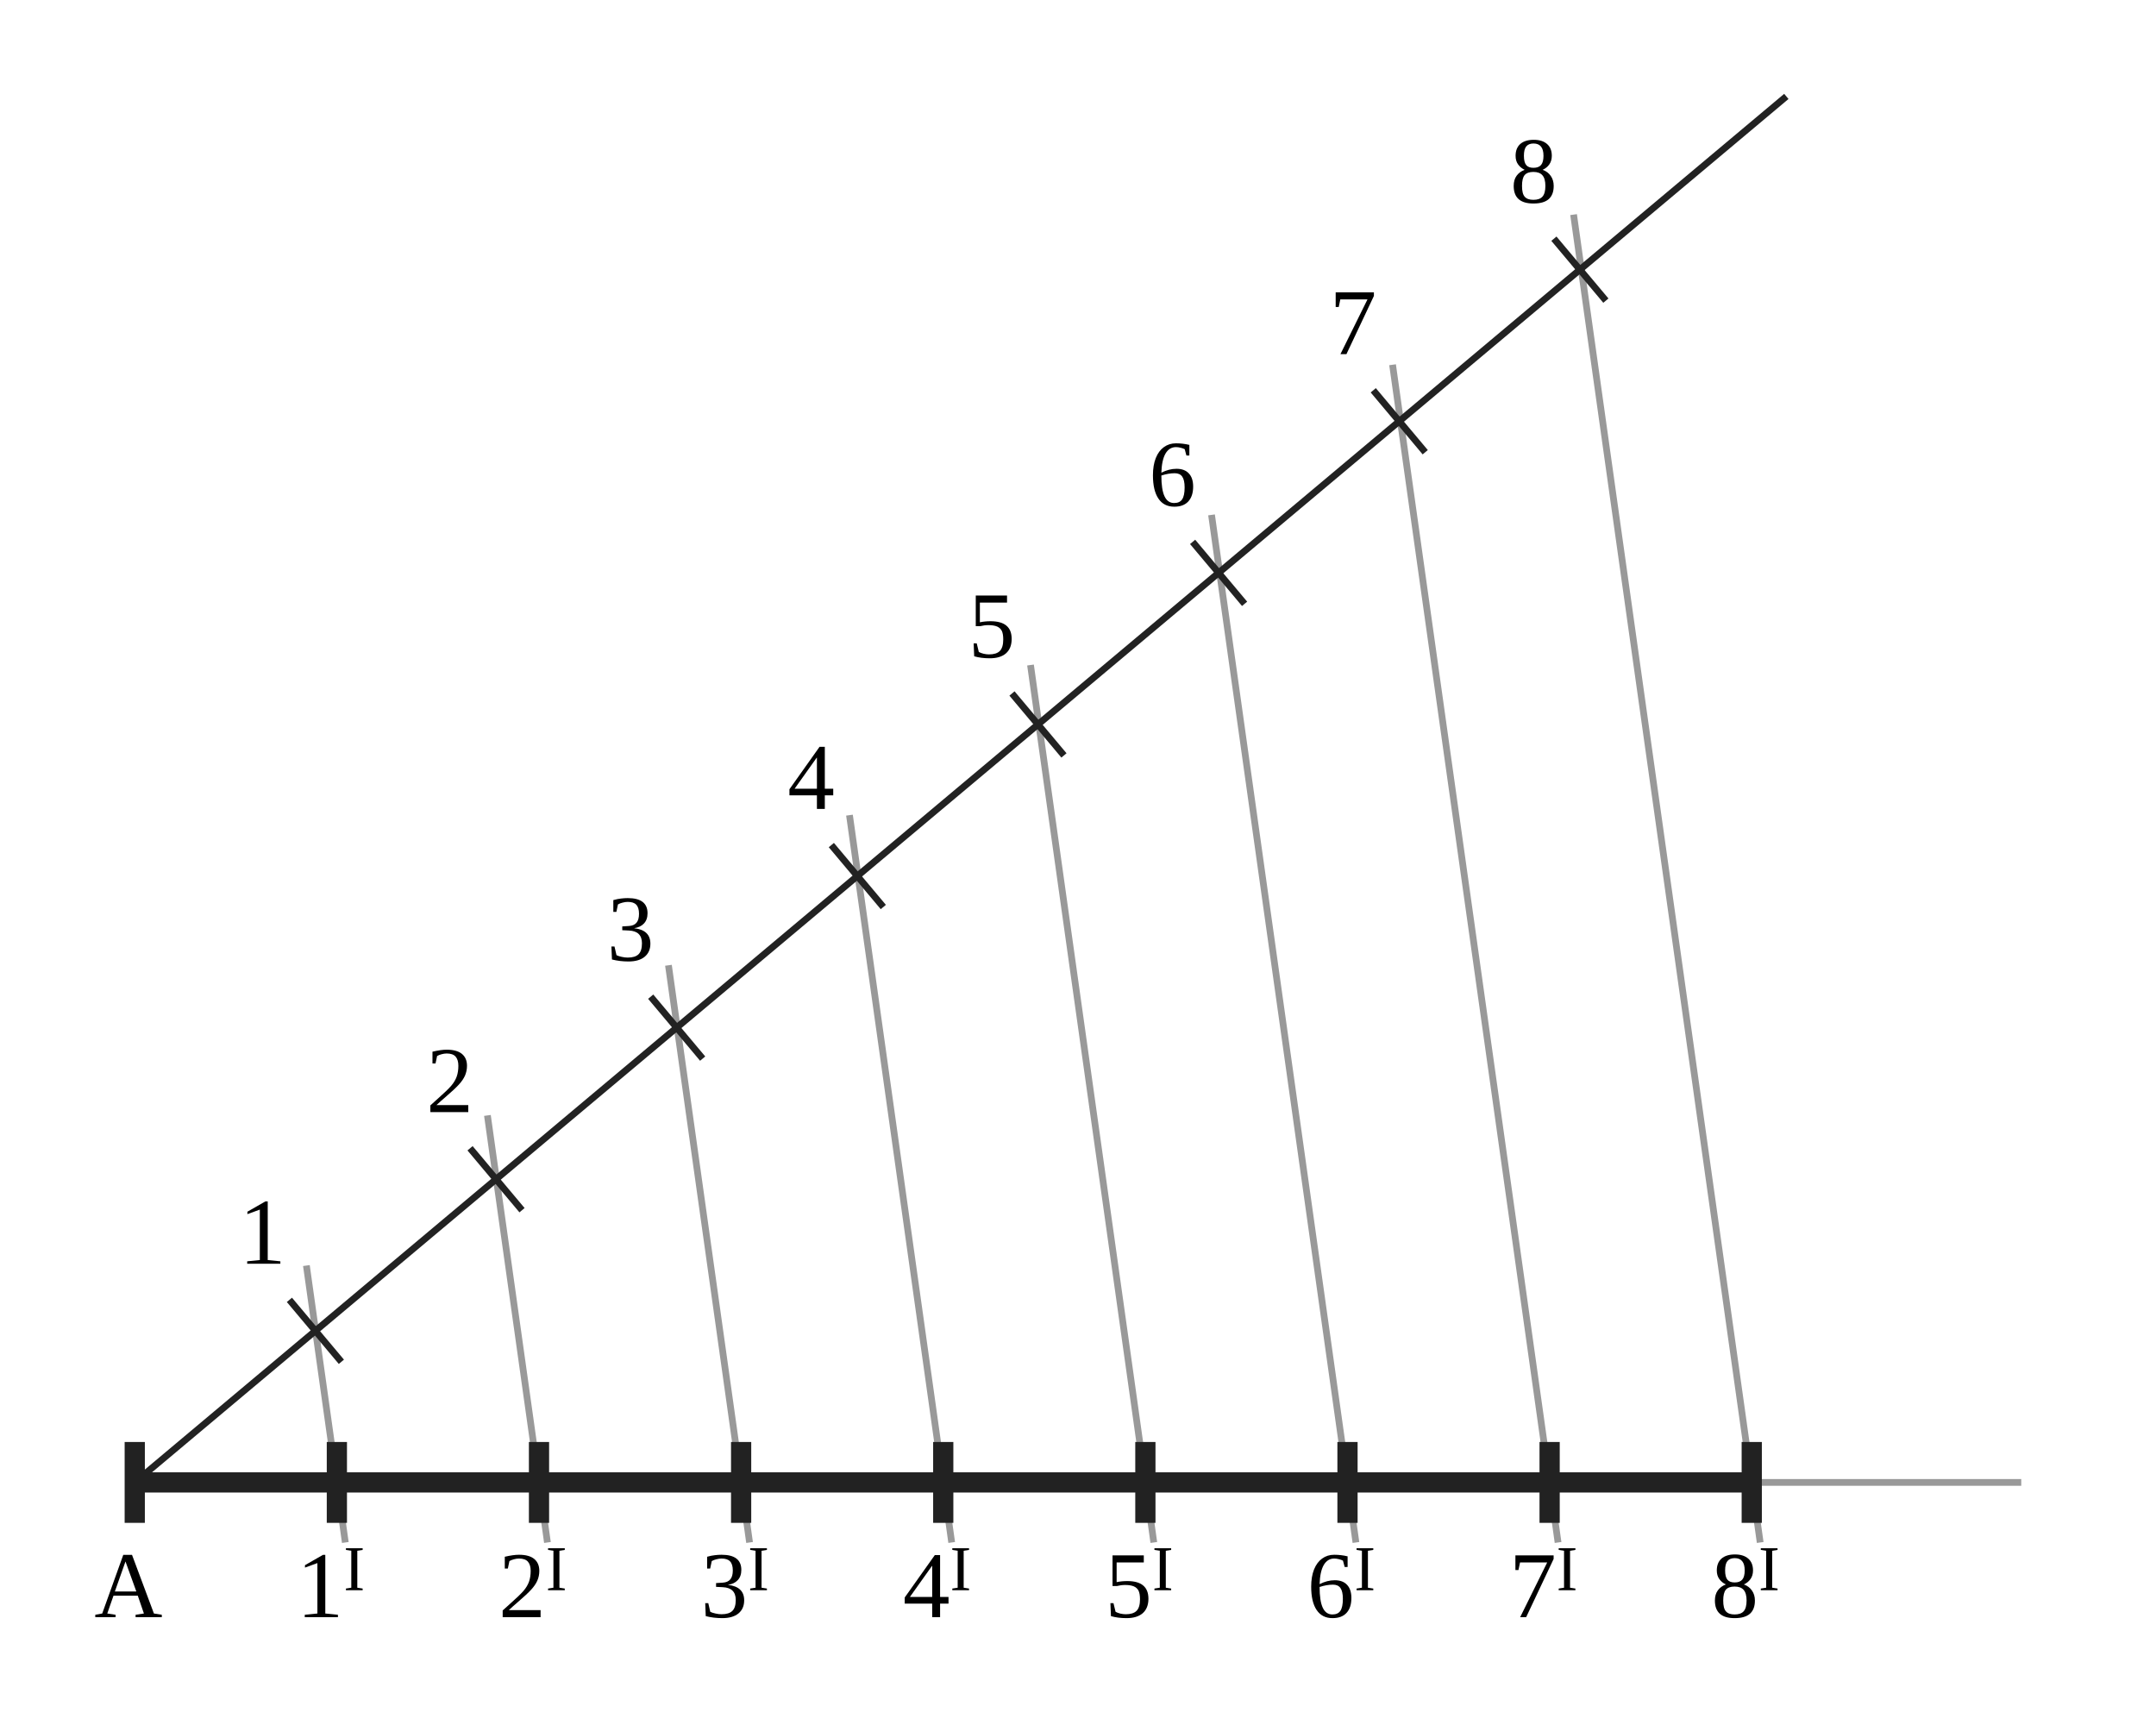
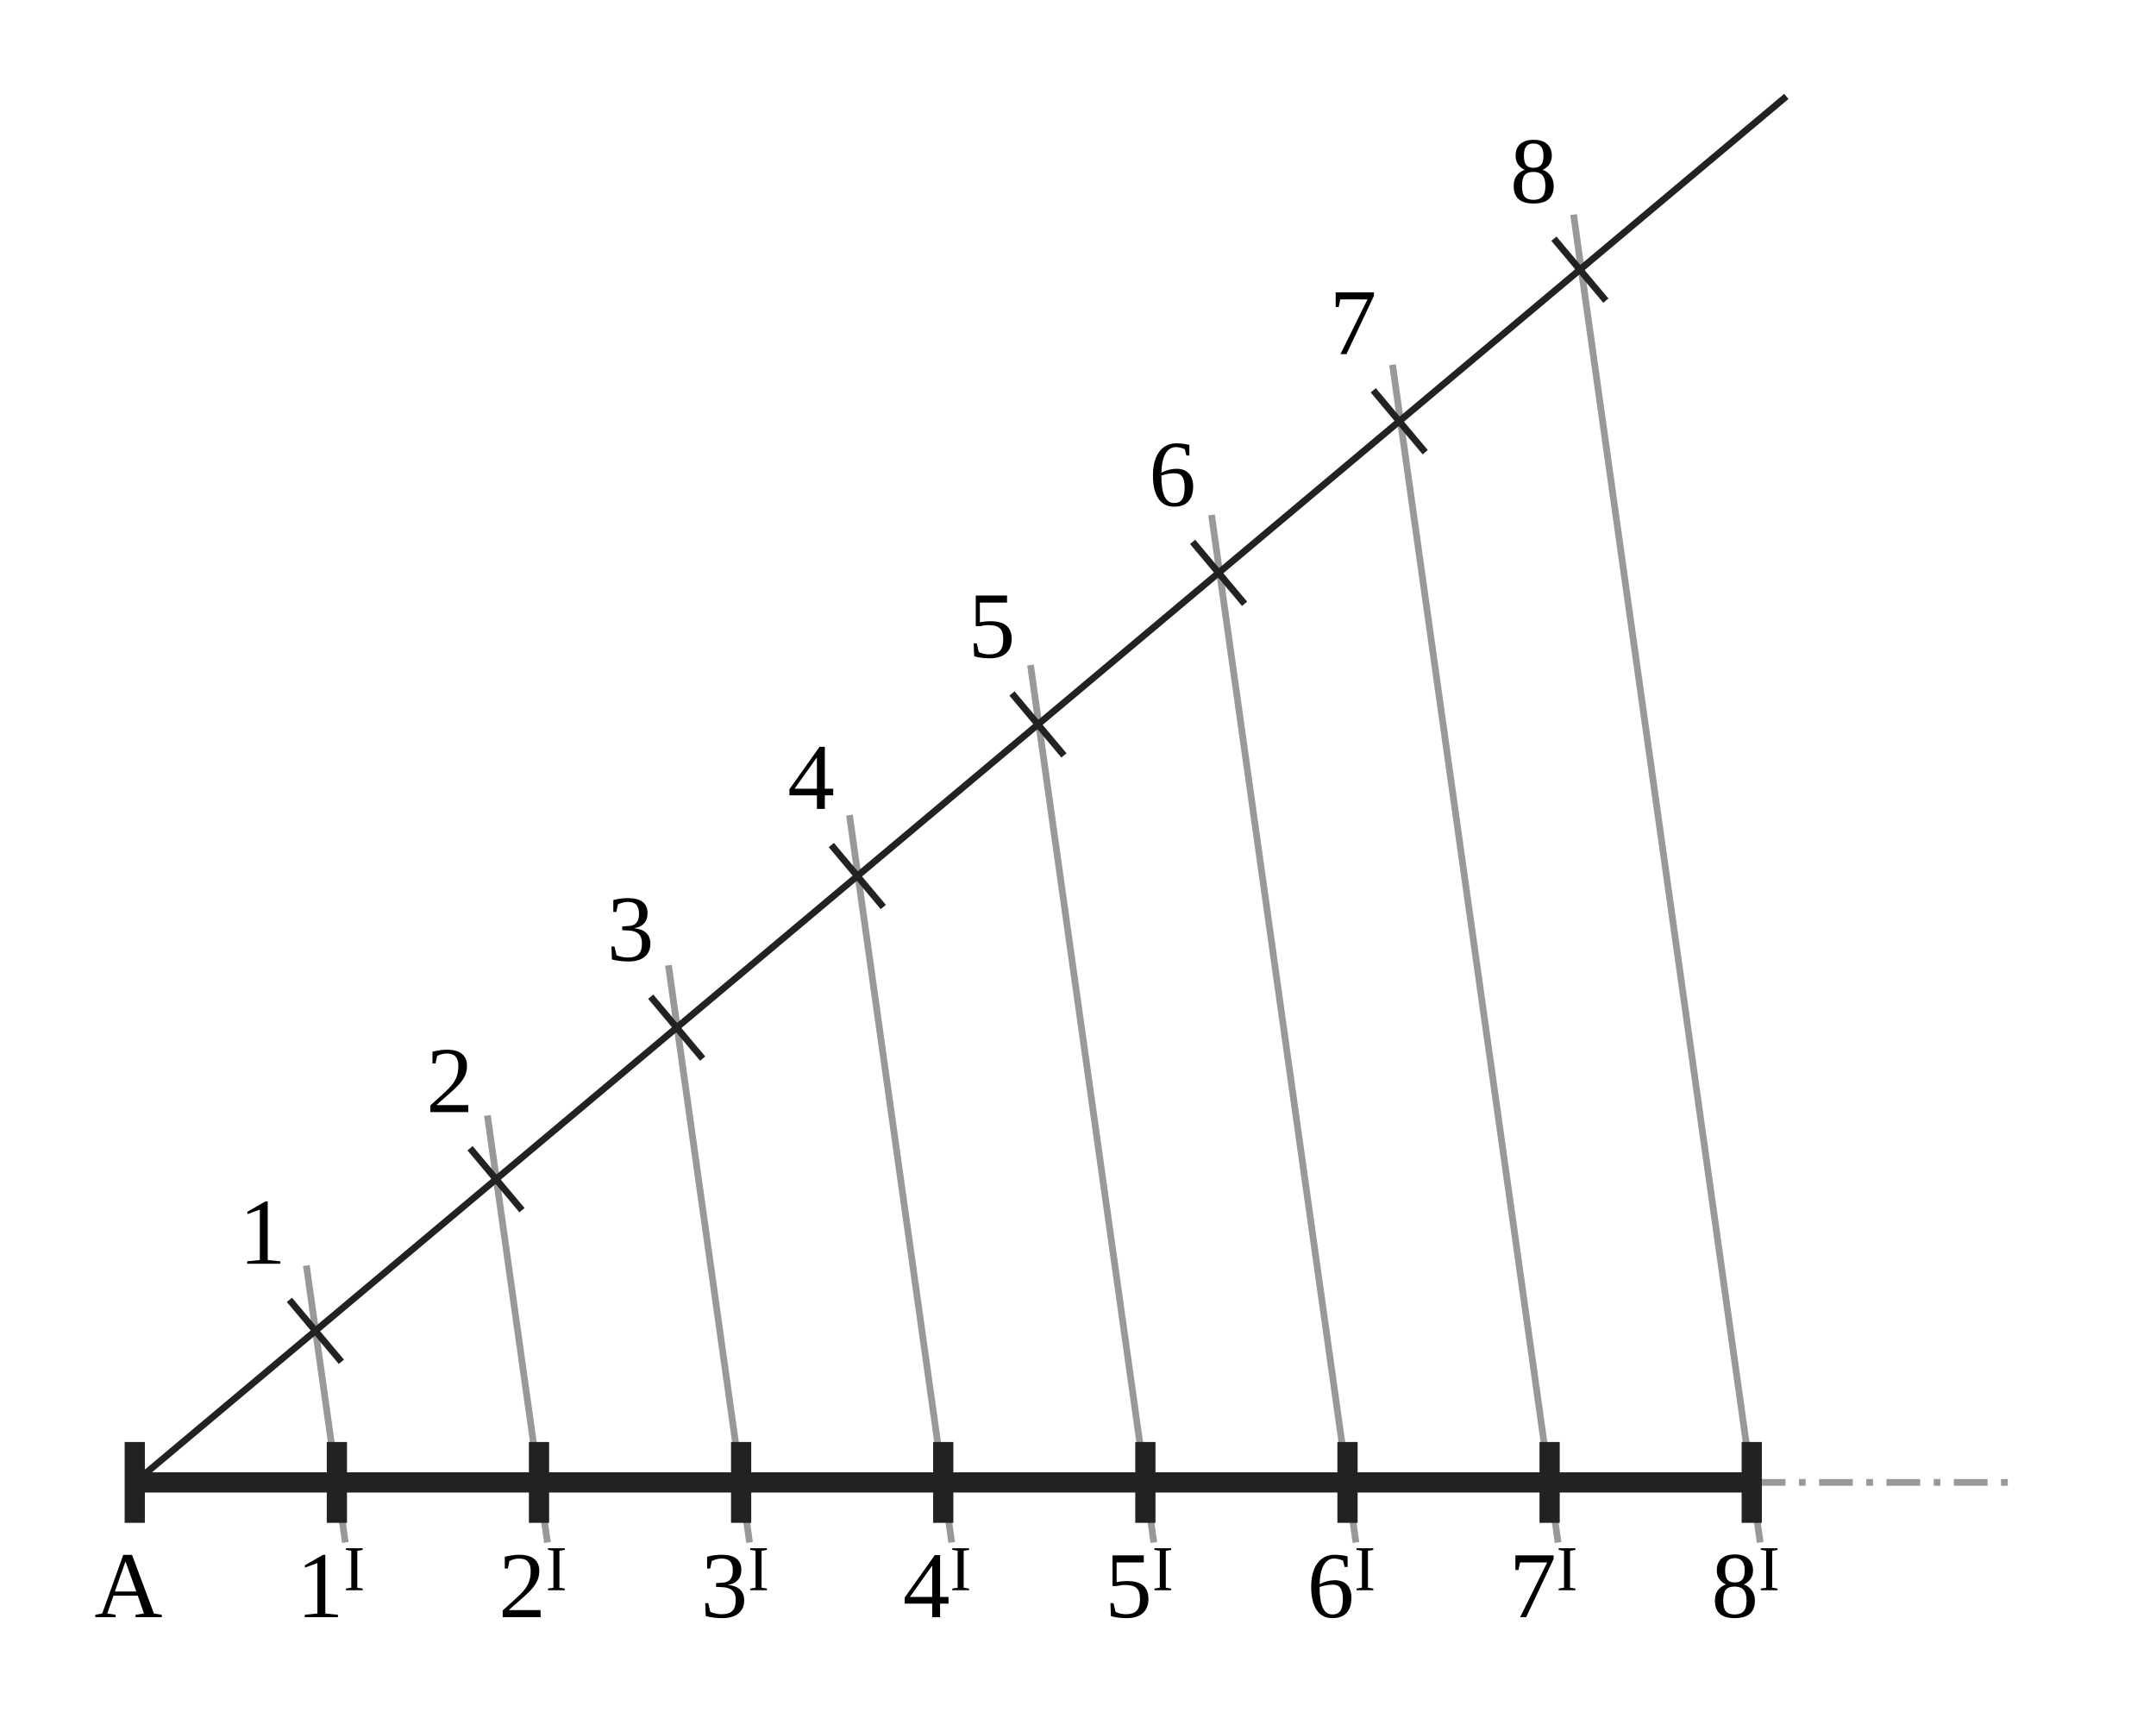
<svg xmlns="http://www.w3.org/2000/svg" width="320" height="256" viewBox="0 0 320 256">
  <style type="text/css">
  
  .eyes { fill: #999; stroke: none; }
  .helpline { fill: none; stroke-width: 1px; stroke: #999; }
  .radii { fill: none; stroke-width: 1px; stroke: #555; }
  .arrowhead { fill: #555; stroke: none; }
  .constructor { fill: none; stroke-width: 1px; stroke: #222; }
  .result { fill: none; stroke-width: 3px; stroke: #222; }
  text { color: #222; font-size: 14px; }
  tspan { font-size: 68%; }
  
 </style>
  <g>
    <line transform="rotate(-8, 50, 220)" class="helpline" x1="50" y1="187.5" x2="50" y2="229" />
    <line transform="rotate(-8, 80, 220)" class="helpline" x1="80" y1="165" x2="80" y2="229" />
    <line transform="rotate(-8, 110, 220)" class="helpline" x1="110" y1="142.5" x2="110" y2="229" />
    <line transform="rotate(-8, 140, 220)" class="helpline" x1="140" y1="120" x2="140" y2="229" />
    <line transform="rotate(-8, 170, 220)" class="helpline" x1="170" y1="97.5" x2="170" y2="229" />
    <line transform="rotate(-8, 200, 220)" class="helpline" x1="200" y1="75" x2="200" y2="229" />
    <line transform="rotate(-8, 230, 220)" class="helpline" x1="230" y1="52.5" x2="230" y2="229" />
    <line transform="rotate(-8, 260, 220)" class="helpline" x1="260" y1="30" x2="260" y2="229" />
  </g>
  <g>
    <g transform="rotate(-40, 20, 220)">
      <line class="constructor" x1="20" y1="220" x2="340" y2="220" />
      <line class="constructor" x1="55" y1="214" x2="55" y2="226" />
      <line class="constructor" x1="90" y1="214" x2="90" y2="226" />
      <line class="constructor" x1="125" y1="214" x2="125" y2="226" />
      <line class="constructor" x1="160" y1="214" x2="160" y2="226" />
      <line class="constructor" x1="195" y1="214" x2="195" y2="226" />
      <line class="constructor" x1="230" y1="214" x2="230" y2="226" />
      <line class="constructor" x1="265" y1="214" x2="265" y2="226" />
      <line class="constructor" x1="300" y1="214" x2="300" y2="226" />
      <g>
        <text transform="rotate(40, 55, 207)" x="52" y="207">1</text>
        <text transform="rotate(40, 90, 207)" x="88" y="207">2</text>
        <text transform="rotate(40, 125, 207)" x="123" y="207">3</text>
        <text transform="rotate(40, 160, 207)" x="158" y="207">4</text>
        <text transform="rotate(40, 195, 207)" x="193" y="207">5</text>
        <text transform="rotate(40, 230, 207)" x="228" y="207">6</text>
        <text transform="rotate(40, 265, 207)" x="263" y="207">7</text>
        <text transform="rotate(40, 300, 207)" x="298" y="207">8</text>
      </g>
    </g>
  </g>
  <g>
-     <line class="helpline" x1="20" y1="220" x2="300" y2="220" />
+     <line class="helpline" x1="20" y1="220" x2="300" y2="220" stroke-dasharray="5 2 1 2" />
  </g>
  <g id="figure">
    <g>
      <line class="result" x1="20" y1="220" x2="260" y2="220" />
      <line class="result" x1="20" y1="214" x2="20" y2="226" />
      <line class="result" x1="50" y1="214" x2="50" y2="226" />
      <line class="result" x1="80" y1="214" x2="80" y2="226" />
      <line class="result" x1="110" y1="214" x2="110" y2="226" />
      <line class="result" x1="140" y1="214" x2="140" y2="226" />
      <line class="result" x1="170" y1="214" x2="170" y2="226" />
      <line class="result" x1="200" y1="214" x2="200" y2="226" />
      <line class="result" x1="230" y1="214" x2="230" y2="226" />
      <line class="result" x1="260" y1="214" x2="260" y2="226" />
      <g>
        <text x="14" y="240">A</text>
        <text x="44" y="240">1<tspan dy="-4px">I</tspan>
        </text>
        <text x="74" y="240">2<tspan dy="-4px">I</tspan>
        </text>
        <text x="104" y="240">3<tspan dy="-4px">I</tspan>
        </text>
        <text x="134" y="240">4<tspan dy="-4px">I</tspan>
        </text>
        <text x="164" y="240">5<tspan dy="-4px">I</tspan>
        </text>
        <text x="194" y="240">6<tspan dy="-4px">I</tspan>
        </text>
        <text x="224" y="240">7<tspan dy="-4px">I</tspan>
        </text>
        <text x="254" y="240">8<tspan dy="-4px">I</tspan>
        </text>
      </g>
    </g>
  </g>
</svg>
